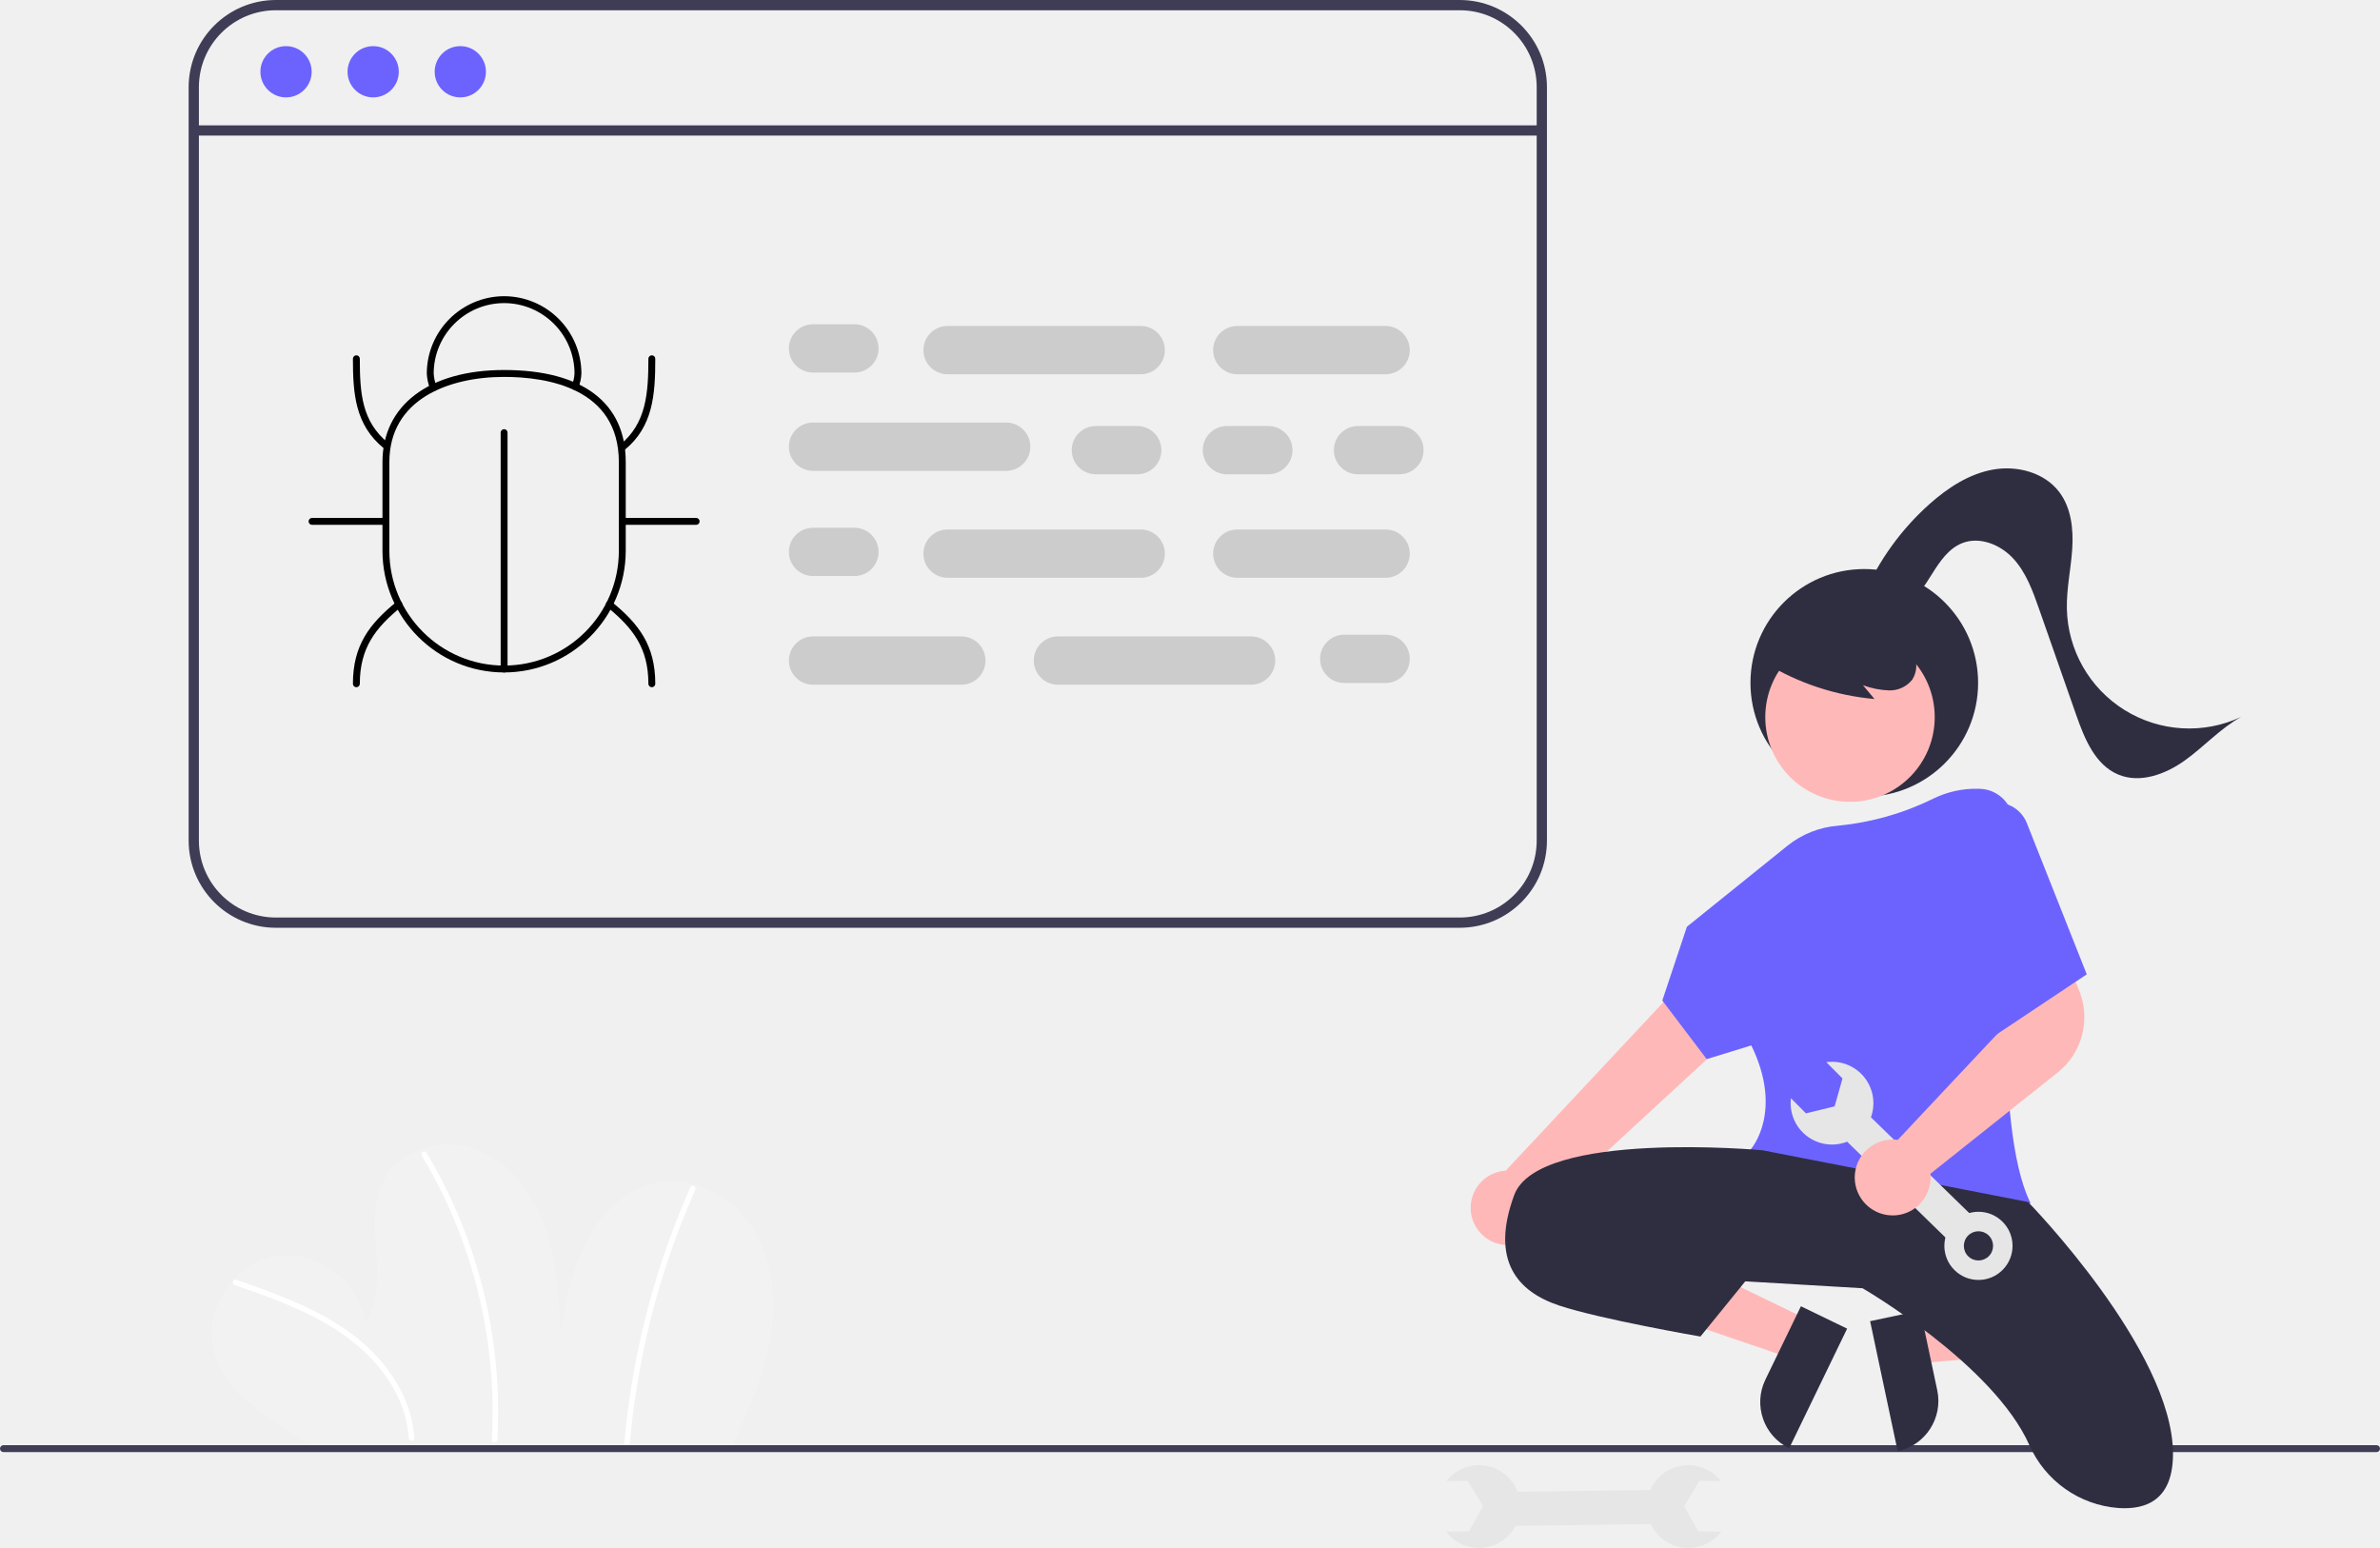
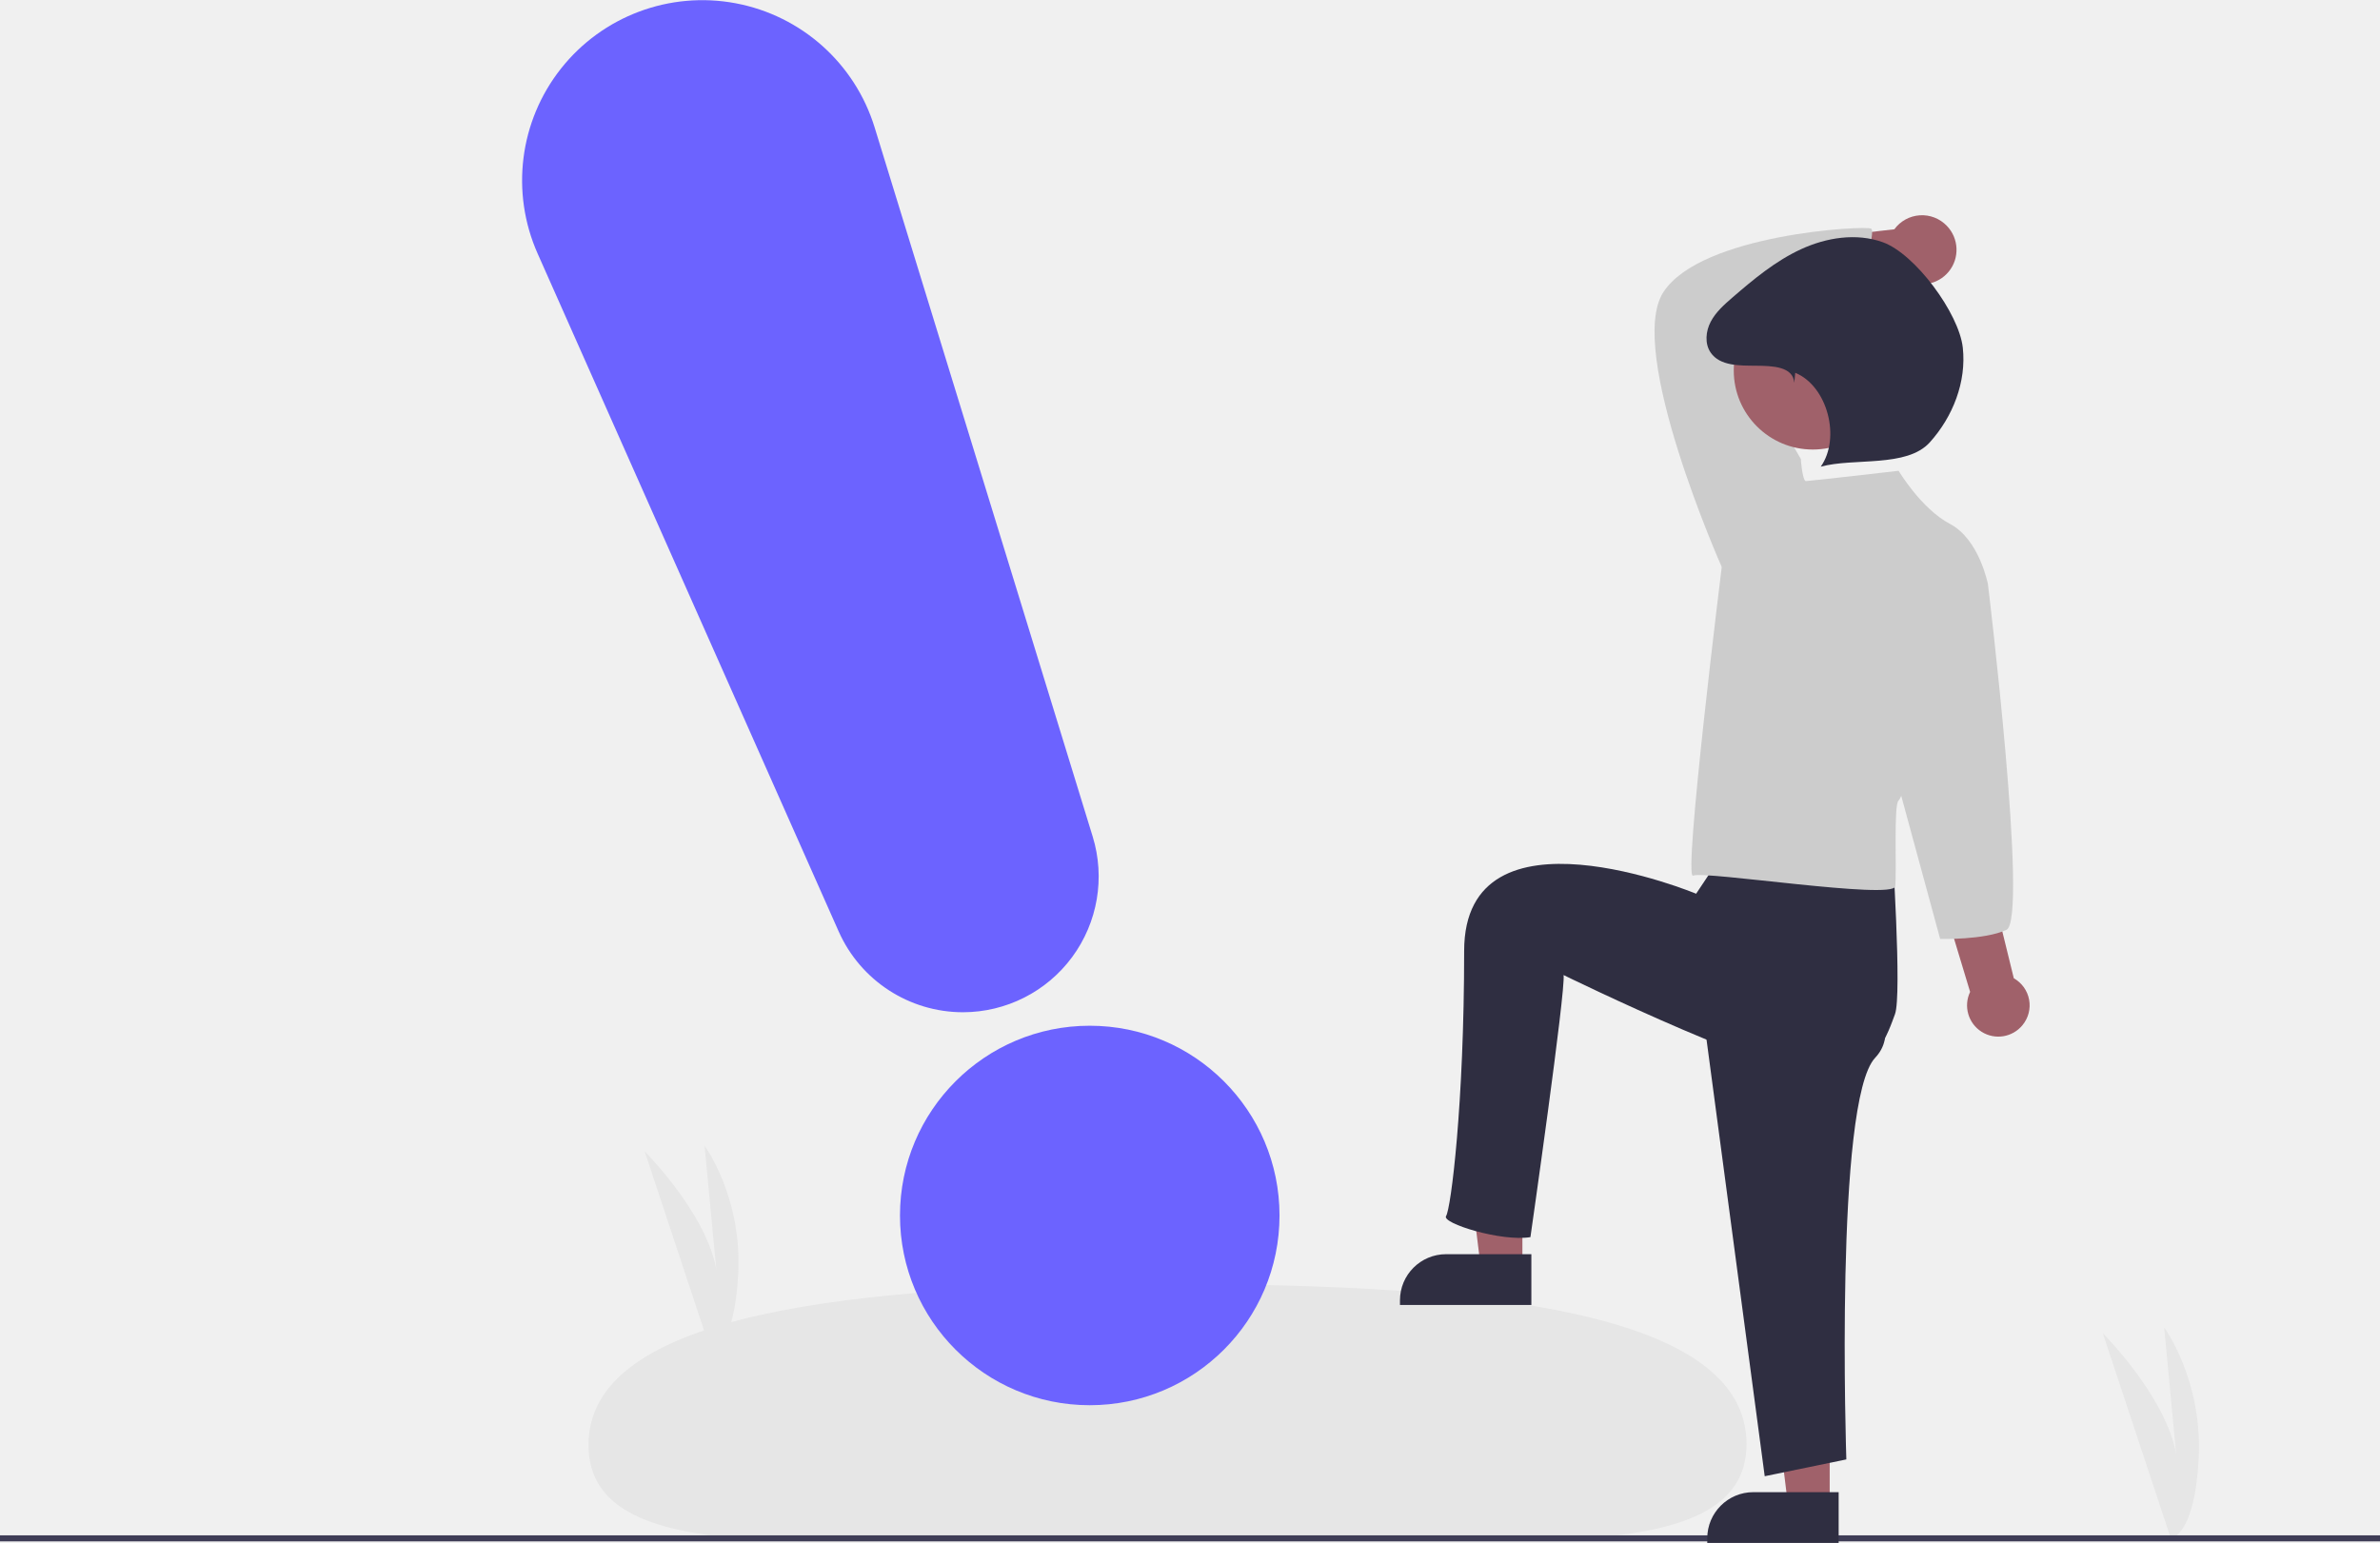
- <svg xmlns="http://www.w3.org/2000/svg" data-name="Layer 1" width="690" height="448.759" viewBox="0 0 690 448.759">
-   <path d="M466.813,645.731c4.668-10.084,9.333-20.317,11.359-31.242s1.176-22.783-4.627-32.259-17.228-15.902-28.132-13.76c-8.955,1.759-16.146,8.813-20.357,16.91S419.158,602.61,417.52,611.588c-.529-10.2-1.09-20.564-4.478-30.2s-10.06-18.615-19.569-22.343-21.879-.796-26.891,8.103c-7.061,12.538,2.302,30.125-5.817,42.006-1.393-11.917-13.855-21.332-25.699-19.416s-20.701,14.781-18.265,26.529c1.45,6.99,6.219,12.936,11.922,17.232s12.334,9.274,18.895,12.09Z" transform="translate(-255 -225.6204)" fill="#f2f2f2" />
-   <path d="M323.02,598.158c9.408,3.289,18.903,6.614,27.492,11.756,7.698,4.608,14.553,10.812,18.882,18.757a33.356,33.356,0,0,1,4.126,13.859c.063,1.018,1.655,1.025,1.592,0-.557-9.061-4.972-17.353-11.087-23.911-6.704-7.19-15.392-12.1-24.361-15.91-5.318-2.259-10.769-4.179-16.221-6.085-.969-.339-1.385,1.198-.423,1.535Z" transform="translate(-255 -225.6204)" fill="#fff" />
-   <path d="M377.287,560.625a143.383,143.383,0,0,1,13.791,30.616,145.117,145.117,0,0,1,6.361,32.968,143.305,143.305,0,0,1,.152,18.837c-.059,1.023,1.533,1.02,1.592,0a145.194,145.194,0,0,0-2.04-33.82,146.926,146.926,0,0,0-9.769-32.44,143.25,143.25,0,0,0-8.712-16.963.796.796,0,0,0-1.374.803Z" transform="translate(-255 -225.6204)" fill="#fff" />
-   <path d="M455.188,569.767a232.044,232.044,0,0,0-17.116,57.578q-1.342,8.365-2.078,16.812c-.089,1.02,1.503,1.014,1.592,0a231.209,231.209,0,0,1,12.738-58.025q2.834-7.892,6.239-15.562c.412-.928-.959-1.739-1.374-.803Z" transform="translate(-255 -225.6204)" fill="#fff" />
-   <rect x="709.176" y="639.478" width="9.882" height="46.588" transform="translate(1112.595 -285.4804) rotate(89.25872)" fill="#e6e6e6" />
-   <path d="M754.027,669.616l-6.653-.019-4.112-7.337,4.445-7.312,6.181.018a11.999,11.999,0,1,0,.139,14.651Z" transform="translate(-255 -225.6204)" fill="#e6e6e6" />
-   <path d="M674.208,669.616l6.653-.019,4.112-7.337-4.445-7.312-6.181.018a11.999,11.999,0,1,1-.139,14.651Z" transform="translate(-255 -225.6204)" fill="#e6e6e6" />
-   <path d="M944,646.59H256a1,1,0,0,1,0-2H944a1,1,0,0,1,0,2Z" transform="translate(-255 -225.6204)" fill="#3f3d56" />
-   <circle cx="540.486" cy="197.969" r="33" fill="#2f2e41" />
-   <polygon points="553.859 383.226 556.401 395.219 603.871 391.124 600.12 373.423 553.859 383.226" fill="#ffb8b8" />
-   <path d="M789.188,618.497h38.531a0,0,0,0,1,0,0v14.887a0,0,0,0,1,0,0H804.075a14.887,14.887,0,0,1-14.887-14.887v0A0,0,0,0,1,789.188,618.497Z" transform="translate(108.7105 1320.973) rotate(-101.9647)" fill="#2f2e41" />
-   <polygon points="524.12 382.586 518.777 393.621 473.673 378.264 481.559 361.979 524.12 382.586" fill="#ffb8b8" />
-   <path d="M771.037,617.456h23.644a0,0,0,0,1,0,0v14.887a0,0,0,0,1,0,0H756.151a0,0,0,0,1,0,0v0A14.887,14.887,0,0,1,771.037,617.456Z" transform="translate(-379.9408 824.8682) rotate(-64.16458)" fill="#2f2e41" />
-   <path d="M690.259,586.414a10.743,10.743,0,0,0,12.709-10.48l74.374-68.571-18.47-14.305-67.337,71.943a10.801,10.801,0,0,0-1.275,21.413Z" transform="translate(-255 -225.6204)" fill="#ffb8b8" />
-   <circle cx="536.344" cy="207.898" r="24.561" fill="#ffb8b8" />
-   <path d="M813.386,577.893c-17.229 0-37.978-3.628-50.779-18.477l-.288-.334.297-.328c.097-.107,9.514-10.869.111-30.061L749.799,532.67,736.929,515.681l7.13-21.389,29.177-23.504a26.751,26.751,0,0,1,14.611-5.789,80.211,80.211,0,0,0,27.785-7.913,27.906,27.906,0,0,1,12.8-2.798l.574.016a9.95,9.95,0,0,1,9.641,10.708c-1.979,25.63-5.472,87.543,4.792,108.861l.265.551-.592.15A136.113,136.113,0,0,1,813.386,577.893Z" transform="translate(-255 -225.6204)" fill="#6c63ff" />
-   <path d="M765.986,559.09s-65-6-72,13,1,28,13,32,41,9,41,9l13-16,34,2s37.885,21.973,48.36,45.474A30.762,30.762,0,0,0,869.123,662.802c8.398.584,15.863-2.587,15.863-15.712,0-30-42-73-42-73Z" transform="translate(-255 -225.6204)" fill="#2f2e41" />
-   <path d="M716.486,588.59s17-5,44,8" transform="translate(-255 -225.6204)" fill="#2f2e41" />
-   <path d="M766.843,417.855a73.041,73.041,0,0,0,31.599,10.412l-3.331-3.991a24.477,24.477,0,0,0,7.561,1.501,8.281,8.281,0,0,0,6.75-3.159,7.702,7.702,0,0,0,.516-7.115,14.589,14.589,0,0,0-4.589-5.739,27.323,27.323,0,0,0-25.431-4.545,16.33,16.33,0,0,0-7.595,4.872,9.236,9.236,0,0,0-1.863,8.561" transform="translate(-255 -225.6204)" fill="#2f2e41" />
-   <path d="M795.309,398.224A75.485,75.485,0,0,1,814.446,371.703c5.292-4.703,11.472-8.743,18.446-9.963s14.833.87,19.111,6.511c3.498,4.613,4.152,10.793,3.767,16.569s-1.676,11.497-1.553,17.284a35.468,35.468,0,0,0,50.527,31.351c-6.022,3.329-10.714,8.598-16.305,12.608s-12.963,6.76-19.312,4.11c-6.718-2.804-9.8-10.419-12.206-17.29L846.189,402.244c-1.824-5.209-3.739-10.572-7.462-14.645s-9.765-6.557-14.889-4.509c-3.884,1.552-6.413,5.258-8.63,8.804s-4.557,7.32-8.304,9.179-9.298.715-10.523-3.285" transform="translate(-255 -225.6204)" fill="#2f2e41" />
-   <rect x="802.919" y="543.314" width="9.882" height="46.588" transform="translate(-416.7474 524.1384) rotate(-45.74128)" fill="#e6e6e6" />
-   <path d="M821.51,579.909a9.882,9.882,0,1,0,13.975-.181A9.882,9.882,0,0,0,821.51,579.909Zm10.111,9.853a4.235,4.235,0,1,1-.077-5.989A4.235,4.235,0,0,1,831.621,589.762Z" transform="translate(-255 -225.6204)" fill="#e6e6e6" />
-   <path d="M784.48,533.549l4.69,4.718-2.28,8.096-8.314,2.028-4.358-4.383a11.999,11.999,0,1,0,10.262-10.458Z" transform="translate(-255 -225.6204)" fill="#e6e6e6" />
-   <path d="M803.736,577.979a11.579,11.579,0,0,1-1.268-.07,11.023,11.023,0,0,1-9.68-9.681,11.003,11.003,0,0,1,10.931-12.25,10.625,10.625,0,0,1,1.466.109L838.763,520.342l-3.505-11.685,17.605-7.892,4.934,12.06a20.49,20.49,0,0,1-6.177,23.672l-36.961,29.401a10.259,10.259,0,0,1,.06,1.079,11.018,11.018,0,0,1-3.664,8.197A10.872,10.872,0,0,1,803.736,577.979Z" transform="translate(-255 -225.6204)" fill="#ffb8b8" />
-   <path d="M829.986,459.09h0a9.453,9.453,0,0,1,12.628,5.156l17.372,43.844-27,18Z" transform="translate(-255 -225.6204)" fill="#6c63ff" />
-   <path d="M703.486,469.327V250.883a25.298,25.298,0,0,0-25.262-25.262H334.954a25.298,25.298,0,0,0-25.262,25.262V469.327a25.298,25.298,0,0,0,25.262,25.262H678.224A25.298,25.298,0,0,0,703.486,469.327ZM334.954,491.618a22.317,22.317,0,0,1-22.29-22.29V250.883a22.317,22.317,0,0,1,22.29-22.29H678.224a22.317,22.317,0,0,1,22.29,22.29V469.327a22.317,22.317,0,0,1-22.29,22.29Z" transform="translate(-255 -225.6204)" fill="#3f3d56" />
-   <path d="M700.514,264.924H312.664a1.486,1.486,0,1,1,0-2.972H700.514a1.486,1.486,0,0,1,0,2.972Z" transform="translate(-255 -225.6204)" fill="#3f3d56" />
-   <circle cx="82.926" cy="20.804" r="7.43" fill="#6c63ff" />
-   <circle cx="108.188" cy="20.804" r="7.43" fill="#6c63ff" />
-   <circle cx="133.451" cy="20.804" r="7.43" fill="#6c63ff" />
-   <path d="M443.979,424.852a1.0 1,0,0,1-1-1c0-10.427-4.571-16.242-11.945-22.247a1.0 1,0,1,1,1.263-1.551c7.83,6.375,12.683,12.58,12.683,23.798A1.0 1,0,0,1,443.979,424.852Z" transform="translate(-255 -225.6204)" />
-   <path d="M358.317,424.852a1.0 1,0,0,1-1-1c0-11.218,4.853-17.423,12.683-23.798a1.0 1,0,1,1,1.263,1.551c-7.375,6.005-11.945,11.821-11.945,22.247A1.0 1,0,0,1,358.317,424.852Z" transform="translate(-255 -225.6204)" />
-   <path d="M435.413,356.322a1,1,0,0,1-.632-1.775c7.581-6.171,8.197-14.938,8.197-24.923a1,1,0,0,1,2,0c0,10.505-.672,19.748-8.935,26.474A.994.994,0,0,1,435.413,356.322Z" transform="translate(-255 -225.6204)" />
-   <path d="M366.882,355.787a.994.994,0,0,1-.631-.225c-8.263-6.727-8.935-15.727-8.935-25.939a1,1,0,0,1,2,0c0,10.037.604,18.206,8.198,24.388a1,1,0,0,1-.632,1.775Z" transform="translate(-255 -225.6204)" />
-   <path d="M456.828,377.772H435.413a1,1,0,0,1,0-2h21.416a1,1,0,1,1,0,2Z" transform="translate(-255 -225.6204)" />
-   <path d="M366.883,377.772H345.467a1,1,0,0,1,0-2H366.883a1,1,0,0,1,0,2Z" transform="translate(-255 -225.6204)" />
-   <path d="M401.148,420.569a1.0 1,0,0,1-1-1V351.039a1,1,0,0,1,2,0v68.53A1.0 1,0,0,1,401.148,420.569Z" transform="translate(-255 -225.6204)" />
-   <path d="M401.148,420.569A35.305,35.305,0,0,1,365.883,385.304V359.586c0-16.468,13.513-26.699,35.265-26.699,22.741,0,35.265,9.482,35.265,26.699v25.717A35.305,35.305,0,0,1,401.148,420.569Zm0-85.681c-16.081,0-33.265,6.488-33.265,24.699v25.717a33.265,33.265,0,1,0,66.53,0V359.586C434.413,338.097,413.571,334.888,401.148,334.888Z" transform="translate(-255 -225.6204)" />
-   <path d="M380.651,339.062a1,1,0,0,1-.929-.63,14.088,14.088,0,0,1-.988-4.532A22.476,22.476,0,0,1,401.089,311.491h.115a22.467,22.467,0,0,1,22.359,22.357,12.227,12.227,0,0,1-.91,4.211,1,1,0,0,1-1.85-.761,10.195,10.195,0,0,0,.761-3.487,20.454,20.454,0,0,0-20.363-20.32h-.11a20.461,20.461,0,0,0-20.359,20.362,12.076,12.076,0,0,0,.847,3.838,1.001,1.001,0,0,1-.928,1.371Z" transform="translate(-255 -225.6204)" />
-   <path d="M502.71,333.623h-12a7,7,0,0,1,0-14h12a7,7,0,0,1,0,14Z" transform="translate(-255 -225.6204)" fill="#ccc" />
-   <path d="M584.71,363.123h-12a7,7,0,0,1,0-14h12a7,7,0,0,1,0,14Z" transform="translate(-255 -225.6204)" fill="#ccc" />
-   <path d="M622.71,363.123h-12a7,7,0,0,1,0-14h12a7,7,0,0,1,0,14Z" transform="translate(-255 -225.6204)" fill="#ccc" />
-   <path d="M660.71,363.123h-12a7,7,0,0,1,0-14h12a7,7,0,0,1,0,14Z" transform="translate(-255 -225.6204)" fill="#ccc" />
-   <path d="M585.71,334.123h-56a7,7,0,0,1,0-14h56a7,7,0,0,1,0,14Z" transform="translate(-255 -225.6204)" fill="#ccc" />
-   <path d="M546.71,362.123h-56a7,7,0,0,1,0-14h56a7,7,0,0,1,0,14Z" transform="translate(-255 -225.6204)" fill="#ccc" />
-   <path d="M656.71,334.123h-43a7,7,0,0,1,0-14h43a7,7,0,0,1,0,14Z" transform="translate(-255 -225.6204)" fill="#ccc" />
-   <path d="M502.71,392.623h-12a7,7,0,0,1,0-14h12a7,7,0,0,1,0,14Z" transform="translate(-255 -225.6204)" fill="#ccc" />
-   <path d="M585.71,393.123h-56a7,7,0,0,1,0-14h56a7,7,0,0,1,0,14Z" transform="translate(-255 -225.6204)" fill="#ccc" />
-   <path d="M656.71,393.123h-43a7,7,0,0,1,0-14h43a7,7,0,0,1,0,14Z" transform="translate(-255 -225.6204)" fill="#ccc" />
-   <path d="M637.71,416.623a7.008,7.008,0,0,1,7-7h12a7,7,0,0,1,0,14h-12A7.008,7.008,0,0,1,637.71,416.623Z" transform="translate(-255 -225.6204)" fill="#ccc" />
-   <path d="M554.71,417.123a7.008,7.008,0,0,1,7-7h56a7,7,0,0,1,0,14h-56A7.008,7.008,0,0,1,554.71,417.123Z" transform="translate(-255 -225.6204)" fill="#ccc" />
-   <path d="M483.71,417.123a7.008,7.008,0,0,1,7-7h43a7,7,0,0,1,0,14h-43A7.008,7.008,0,0,1,483.71,417.123Z" transform="translate(-255 -225.6204)" fill="#ccc" />
+ <svg xmlns="http://www.w3.org/2000/svg" data-name="Layer 1" width="790" height="512.208" viewBox="0 0 790 512.208">
+   <path d="M925.563,704.589,903,636.498s24.818,24.818,24.818,45.182l-4.455-47.091s12.727,17.182,11.455,43.273S925.563,704.589,925.563,704.589Z" transform="translate(-205 -193.896)" fill="#e6e6e6" />
+   <path d="M441.021,642.589,419,576.135s24.222,24.222,24.222,44.096l-4.347-45.959s12.421,16.769,11.179,42.232S441.021,642.589,441.021,642.589Z" transform="translate(-205 -193.896)" fill="#e6e6e6" />
+   <path d="M784.726,673.255c.038,43.715-86.665,30.268-192.809,30.36s-191.536,13.687-191.573-30.028,86.633-53.297,192.777-53.389S784.688,629.54,784.726,673.255Z" transform="translate(-205 -193.896)" fill="#e6e6e6" />
+   <rect y="509.693" width="790" height="2" fill="#3f3d56" />
+   <polygon points="505.336 420.322 491.459 420.322 484.855 366.797 505.336 366.797 505.336 420.322" fill="#a0616a" />
+   <path d="M480.006,416.357H508.31a0,0,0,0,1,0,0V433.208a0,0,0,0,1,0,0H464.697a0,0,0,0,1,0,0v-1.541A15.309,15.309,0,0,1,480.006,416.357Z" fill="#2f2e41" />
+   <polygon points="607.336 499.322 593.459 499.322 586.855 445.797 607.336 445.797 607.336 499.322" fill="#a0616a" />
+   <path d="M582.006,495.357H610.31a0,0,0,0,1,0,0V512.208a0,0,0,0,1,0,0H566.697a0,0,0,0,1,0,0v-1.541A15.309,15.309,0,0,1,582.006,495.357Z" fill="#2f2e41" />
+   <path d="M876.345,534.205A10.316,10.316,0,0,0,873.449,518.654l-32.23-131.293L820.611,396.228l38.335,126.949a10.372,10.372,0,0,0,17.398,11.028Z" transform="translate(-205 -193.896)" fill="#a0616a" />
+   <path d="M851.208,268.86a11.382,11.382,0,0,0-17.415,1.152l-49.885,5.727,7.589,19.241,45.368-8.491a11.444,11.444,0,0,0,14.344-17.63Z" transform="translate(-205 -193.896)" fill="#a0616a" />
+   <path d="M769,520.589l21.768,163.374,27.093-5.578s-3.984-118.982,9.562-133.325S810,505.589,810,505.589Z" transform="translate(-205 -193.896)" fill="#2f2e41" />
+   <path d="M778,475.589l-10,15s-77-31.999-77,19-4.406,85.609-6,88,18.438,8.594,28,7c0,0,11.797-82.219,11-87,0,0,75.534,37.033,89.877,33.846S831.609,536.964,834,530.589s-1-57-1-57l-47.81-14.59Z" transform="translate(-205 -193.896)" fill="#2f2e41" />
+   <path d="M779.349,385.529l-2.85-3.42s-31.924-71.828-19.382-91.21,67.268-22.233,68.978-21.092-4.085,15.943-.094,22.784c0,0-42.394,9.191-45.244,10.331s21.966,43.274,21.966,43.274l-2.85,25.653Z" transform="translate(-205 -193.896)" fill="#ccc" />
+   <path d="M835.215,350.185S805.572,353.605,804.432,353.605s-1.71-7.411-1.71-7.411l-26.223,35.914S763.58,486.299,767,484.589s66.505,8.112,67.075,3.551-.57-27.363,1.14-28.503,29.643-71.828,29.643-71.828-2.85-14.822-12.541-19.952S835.215,350.185,835.215,350.185Z" transform="translate(-205 -193.896)" fill="#ccc" />
+   <path d="M855.738,378.118l9.121,9.691S878.411,499.169,871,502.589s-22,3-22,3l-14.355-52.793Z" transform="translate(-205 -193.896)" fill="#ccc" />
+   <circle cx="601.73" cy="122.998" r="26.239" fill="#a0616a" />
+   <path d="M800.573,320.988c-.354-5.444-7.223-5.631-12.679-5.683s-11.978.143-15.065-4.355c-2.04-2.973-1.65-7.1.035-10.288s4.458-5.639,7.185-7.997c7.041-6.089,14.298-12.129,22.752-16.027s18.36-5.472,27.128-2.344c10.77,3.843,25.329,23.626,26.587,34.992s-3.285,22.953-10.942,31.446-25.182,5.066-36.211,8.088c6.705-9.49,2.285-26.733-8.456-31.164Z" transform="translate(-205 -193.896)" fill="#2f2e41" />
+   <circle cx="361.722" cy="403.505" r="62.989" fill="#6c63ff" />
+   <path d="M524.656,529.936a45.159,45.159,0,0,1-41.255-26.786L383.449,278.058a59.83,59.83,0,1,1,111.87-41.864l72.377,235.412a45.08,45.08,0,0,1-43.04,58.33Z" transform="translate(-205 -193.896)" fill="#6c63ff" />
</svg>
